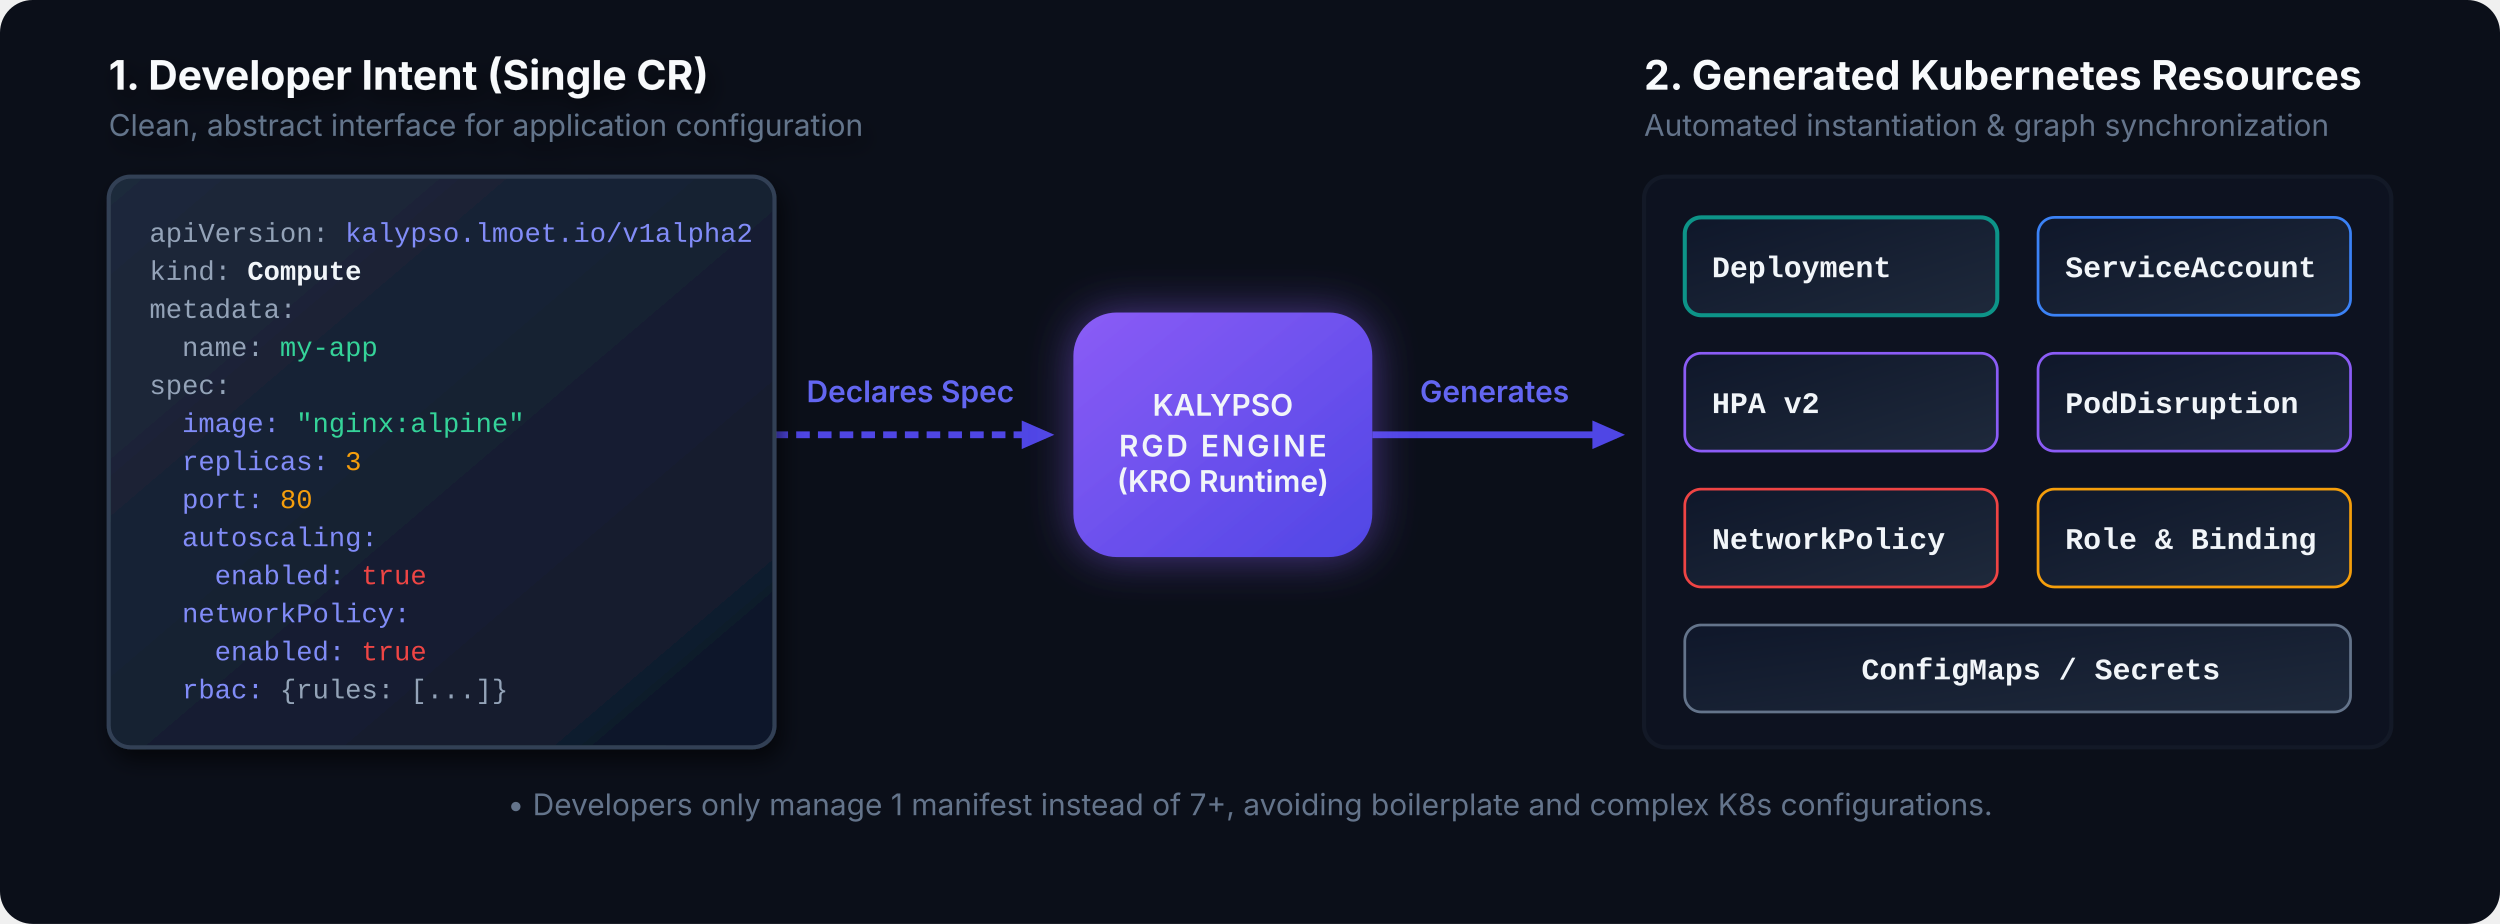
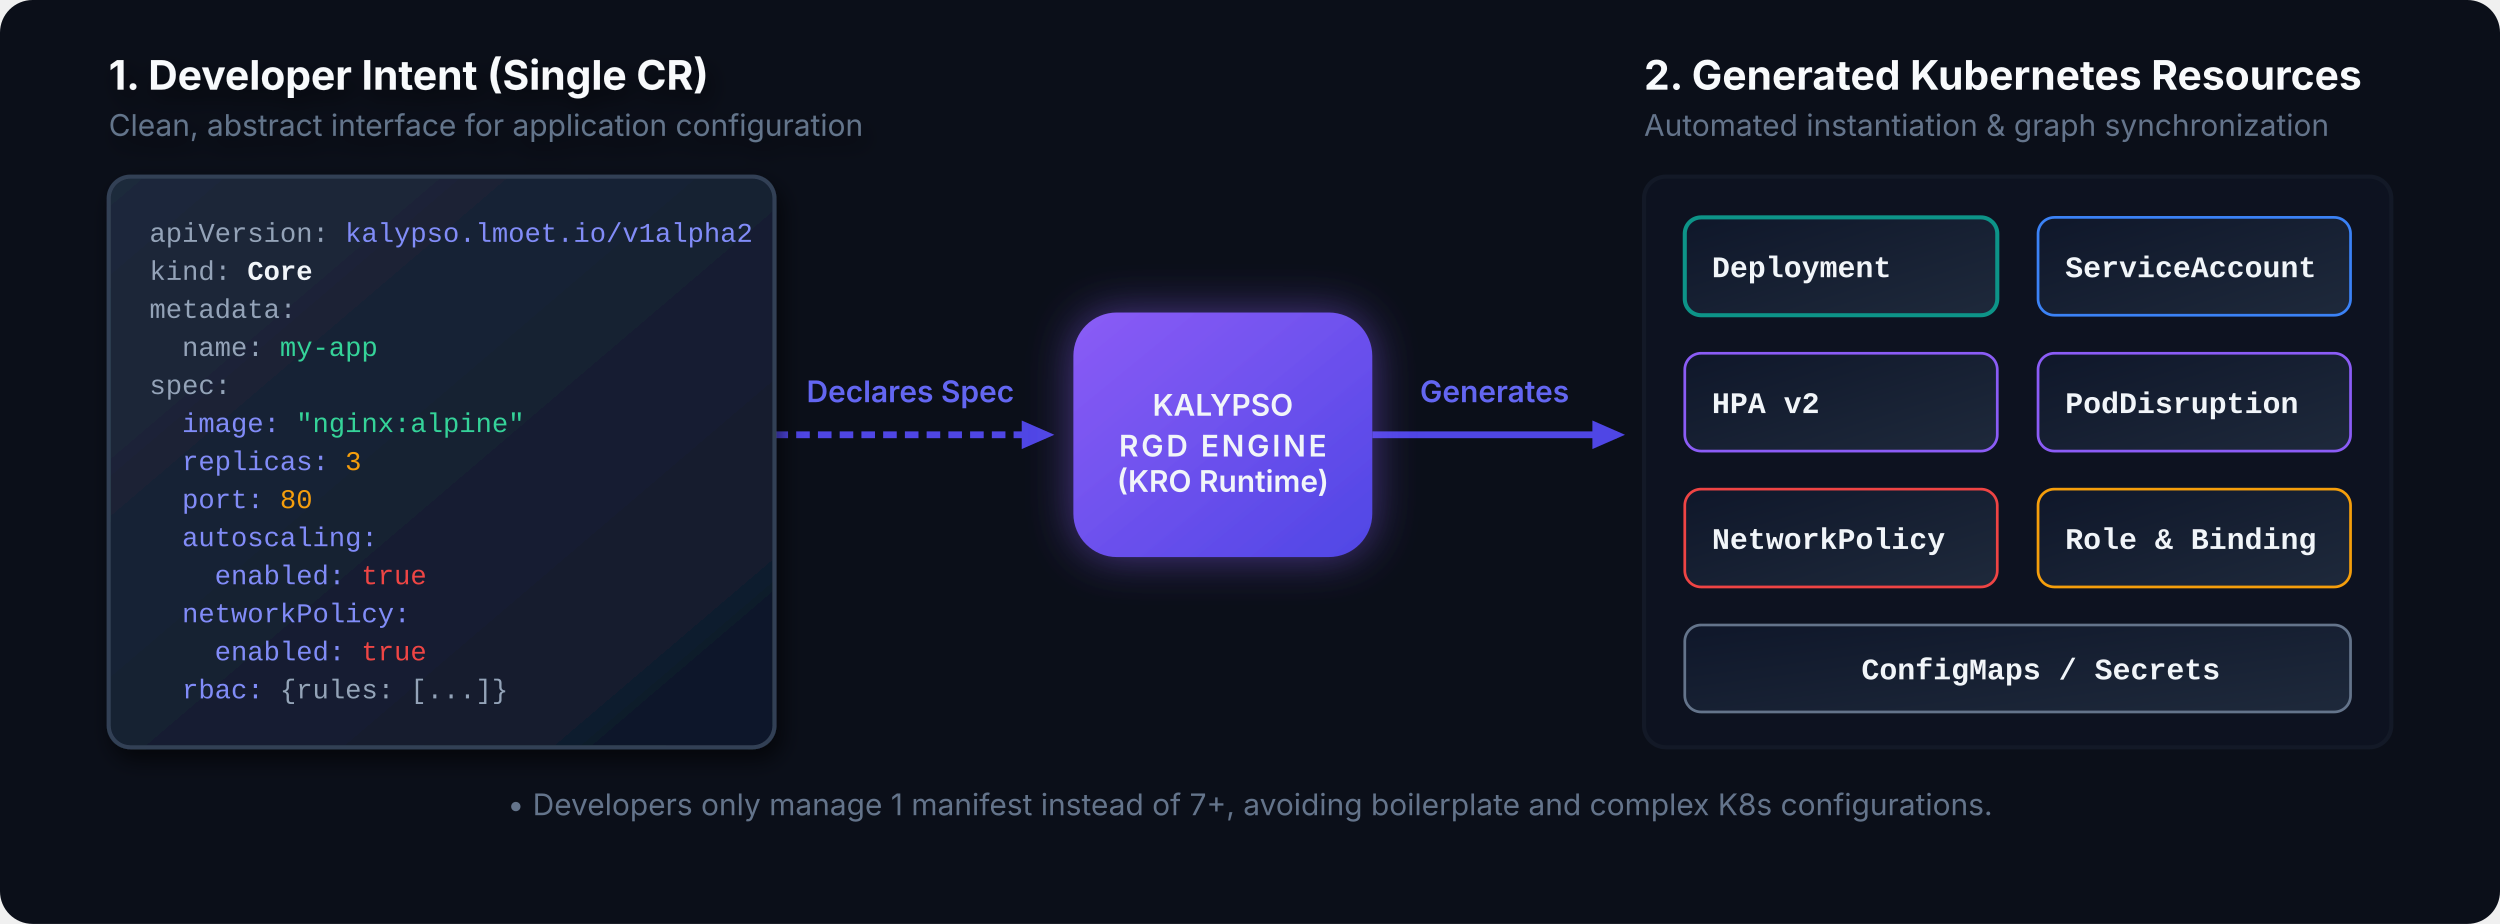
<svg xmlns="http://www.w3.org/2000/svg" viewBox="0 0 920 340" width="100%" height="100%">
  <style>
    .title { font-family: 'Inter', system-ui, -apple-system, sans-serif; font-size: 15px; font-weight: 700; fill: #F8FAFC; }
    .subtitle { font-family: 'Inter', system-ui, -apple-system, sans-serif; font-size: 11px; fill: #64748B; }
    .label { font-family: 'Inter', system-ui, -apple-system, sans-serif; font-size: 11px; font-weight: 600; fill: #F1F5F9; }
    .yaml-key { font-family: 'SFMono-Regular', Consolas, 'Liberation Mono', Menlo, monospace; font-size: 10px; fill: #818CF8; }
    .yaml-val { font-family: 'SFMono-Regular', Consolas, 'Liberation Mono', Menlo, monospace; font-size: 10px; fill: #34D399; }
    .yaml-meta { font-family: 'SFMono-Regular', Consolas, 'Liberation Mono', Menlo, monospace; font-size: 10px; fill: #94A3B8; }
    .k8s-text { font-family: 'SFMono-Regular', Consolas, 'Liberation Mono', Menlo, monospace; font-size: 11px; font-weight: 600; fill: #F1F5F9; }
    .arrow-text { font-family: 'Inter', system-ui, -apple-system, sans-serif; font-size: 11px; font-weight: 600; fill: #6366F1; }
    
    /* Subtle hover effect */
    .glowing-node { transition: transform 0.2s ease, filter 0.2s ease; }
    .glowing-node:hover { transform: translate(-1px, -1px); filter: brightness(1.1); }
  </style>
  <rect width="920" height="340" rx="12" fill="#0B0F19" />
  <defs>
    <filter id="shadow" x="-10%" y="-10%" width="120%" height="120%">
      <feDropShadow dx="2" dy="4" stdDeviation="4" flood-color="#000000" flood-opacity="0.6" />
    </filter>
    <filter id="glow-purple" x="-20%" y="-20%" width="140%" height="140%">
      <feDropShadow dx="0" dy="0" stdDeviation="8" flood-color="#8B5CF6" flood-opacity="0.5" />
    </filter>
    <linearGradient id="grad-yaml" x1="0%" y1="0%" x2="100%" y2="100%">
      <stop offset="0%" stop-color="#1E293B" />
      <stop offset="100%" stop-color="#0F172A" />
    </linearGradient>
    <linearGradient id="grad-engine" x1="0%" y1="0%" x2="100%" y2="100%">
      <stop offset="0%" stop-color="#8B5CF6" />
      <stop offset="100%" stop-color="#4F46E5" />
    </linearGradient>
    <linearGradient id="grad-k8s" x1="0%" y1="0%" x2="100%" y2="100%">
      <stop offset="0%" stop-color="#0F172A" />
      <stop offset="100%" stop-color="#1E293B" />
    </linearGradient>
    <marker id="arrow" viewBox="0 0 10 10" refX="6" refY="5" markerWidth="6" markerHeight="6" orient="auto-start-reverse">
      <path d="M 0 1.5 L 8 5 L 0 8.5 z" fill="#4F46E5" />
    </marker>
  </defs>
  <g>
    <path d="M 285,160 L 385,160" fill="none" stroke="#4F46E5" stroke-width="2.5" stroke-dasharray="5,3" marker-end="url(#arrow)" />
    <text class="arrow-text" x="335" y="148" text-anchor="middle">Declares Spec</text>
    <path d="M 505,160 L 595,160" fill="none" stroke="#4F46E5" stroke-width="2.5" marker-end="url(#arrow)" />
    <text class="arrow-text" x="550" y="148" text-anchor="middle">Generates</text>
  </g>
  <g class="glowing-node" filter="url(#shadow)" transform="translate(40, 45)">
    <text class="title" x="0" y="-12">1. Developer Intent (Single CR)</text>
    <text class="subtitle" x="0" y="5">Clean, abstract interface for application configuration</text>
    <rect x="0" y="20" width="245" height="210" rx="8" fill="url(#grad-yaml)" stroke="#334155" stroke-width="1.5" />
    <g transform="translate(15, 32)">
      <text class="yaml-meta" x="0" y="12">apiVersion: <tspan fill="#818CF8">kalypso.lmoet.io/v1alpha2</tspan>
      </text>
-       <text class="yaml-meta" x="0" y="26">kind: <tspan fill="#F1F5F9" font-weight="bold">Compute</tspan>
+       <text class="yaml-meta" x="0" y="26">kind: <tspan fill="#F1F5F9" font-weight="bold">Core</tspan>
      </text>
      <text class="yaml-meta" x="0" y="40">metadata:</text>
      <text class="yaml-meta" x="12" y="54">name: <tspan fill="#34D399">my-app</tspan>
      </text>
      <text class="yaml-meta" x="0" y="68">spec:</text>
      <text class="yaml-key" x="12" y="82">image: <tspan fill="#34D399">"nginx:alpine"</tspan>
      </text>
      <text class="yaml-key" x="12" y="96">replicas: <tspan fill="#F59E0B">3</tspan>
      </text>
      <text class="yaml-key" x="12" y="110">port: <tspan fill="#F59E0B">80</tspan>
      </text>
      <text class="yaml-key" x="12" y="124">autoscaling:</text>
      <text class="yaml-key" x="24" y="138">enabled: <tspan fill="#EF4444">true</tspan>
      </text>
      <text class="yaml-key" x="12" y="152">networkPolicy:</text>
      <text class="yaml-key" x="24" y="166">enabled: <tspan fill="#EF4444">true</tspan>
      </text>
      <text class="yaml-key" x="12" y="180">rbac: <tspan fill="#94A3B8">{rules: [...]}</tspan>
      </text>
    </g>
  </g>
  <g class="glowing-node" filter="url(#glow-purple)" transform="translate(395, 115)">
    <rect width="110" height="90" rx="16" fill="url(#grad-engine)" />
    <text class="label" x="55" y="38" font-size="14" font-weight="800" text-anchor="middle" fill="#FFFFFF">KALYPSO</text>
    <text class="label" x="55" y="53" font-size="9" font-weight="700" text-anchor="middle" fill="#E9D5FF" letter-spacing="1">RGD ENGINE</text>
    <text class="label" x="55" y="66" font-size="8" text-anchor="middle" fill="#C084FC">(KRO Runtime)</text>
  </g>
  <g transform="translate(605, 45)">
    <text class="title" x="0" y="-12">2. Generated Kubernetes Resources</text>
    <text class="subtitle" x="0" y="5">Automated instantiation &amp; graph synchronization</text>
    <rect x="0" y="20" width="275" height="210" rx="8" fill="#0F172A" opacity="0.4" stroke="#1E293B" stroke-width="1.5" />
    <g class="glowing-node" transform="translate(15, 35)">
      <rect width="115" height="36" rx="6" fill="url(#grad-k8s)" stroke="#0D9488" stroke-width="1.5" />
      <text class="k8s-text" x="10" y="22" fill="#2DD4BF">Deployment</text>
    </g>
    <g class="glowing-node" transform="translate(145, 35)">
      <rect width="115" height="36" rx="6" fill="url(#grad-k8s)" stroke="#3B82F6" stroke-width="1" />
      <text class="k8s-text" x="10" y="22" fill="#93C5FD">ServiceAccount</text>
    </g>
    <g class="glowing-node" transform="translate(15, 85)">
      <rect width="115" height="36" rx="6" fill="url(#grad-k8s)" stroke="#8B5CF6" stroke-width="1" />
      <text class="k8s-text" x="10" y="22" fill="#C084FC">HPA v2</text>
    </g>
    <g class="glowing-node" transform="translate(145, 85)">
      <rect width="115" height="36" rx="6" fill="url(#grad-k8s)" stroke="#8B5CF6" stroke-width="1" />
      <text class="k8s-text" x="10" y="22" fill="#C084FC">PodDisruption</text>
    </g>
    <g class="glowing-node" transform="translate(15, 135)">
      <rect width="115" height="36" rx="6" fill="url(#grad-k8s)" stroke="#EF4444" stroke-width="1" />
      <text class="k8s-text" x="10" y="22" fill="#FCA5A5">NetworkPolicy</text>
    </g>
    <g class="glowing-node" transform="translate(145, 135)">
      <rect width="115" height="36" rx="6" fill="url(#grad-k8s)" stroke="#F59E0B" stroke-width="1" />
      <text class="k8s-text" x="10" y="22" fill="#FDE047">Role &amp; Binding</text>
    </g>
    <g class="glowing-node" transform="translate(15, 185)">
      <rect width="245" height="32" rx="6" fill="url(#grad-k8s)" stroke="#64748B" stroke-width="1" />
      <text class="k8s-text" x="65" y="20" fill="#CBD5E1">ConfigMaps / Secrets</text>
    </g>
  </g>
  <text class="subtitle" x="460" y="300" text-anchor="middle">• Developers only manage 1 manifest instead of 7+, avoiding boilerplate and complex K8s configurations.</text>
</svg>
